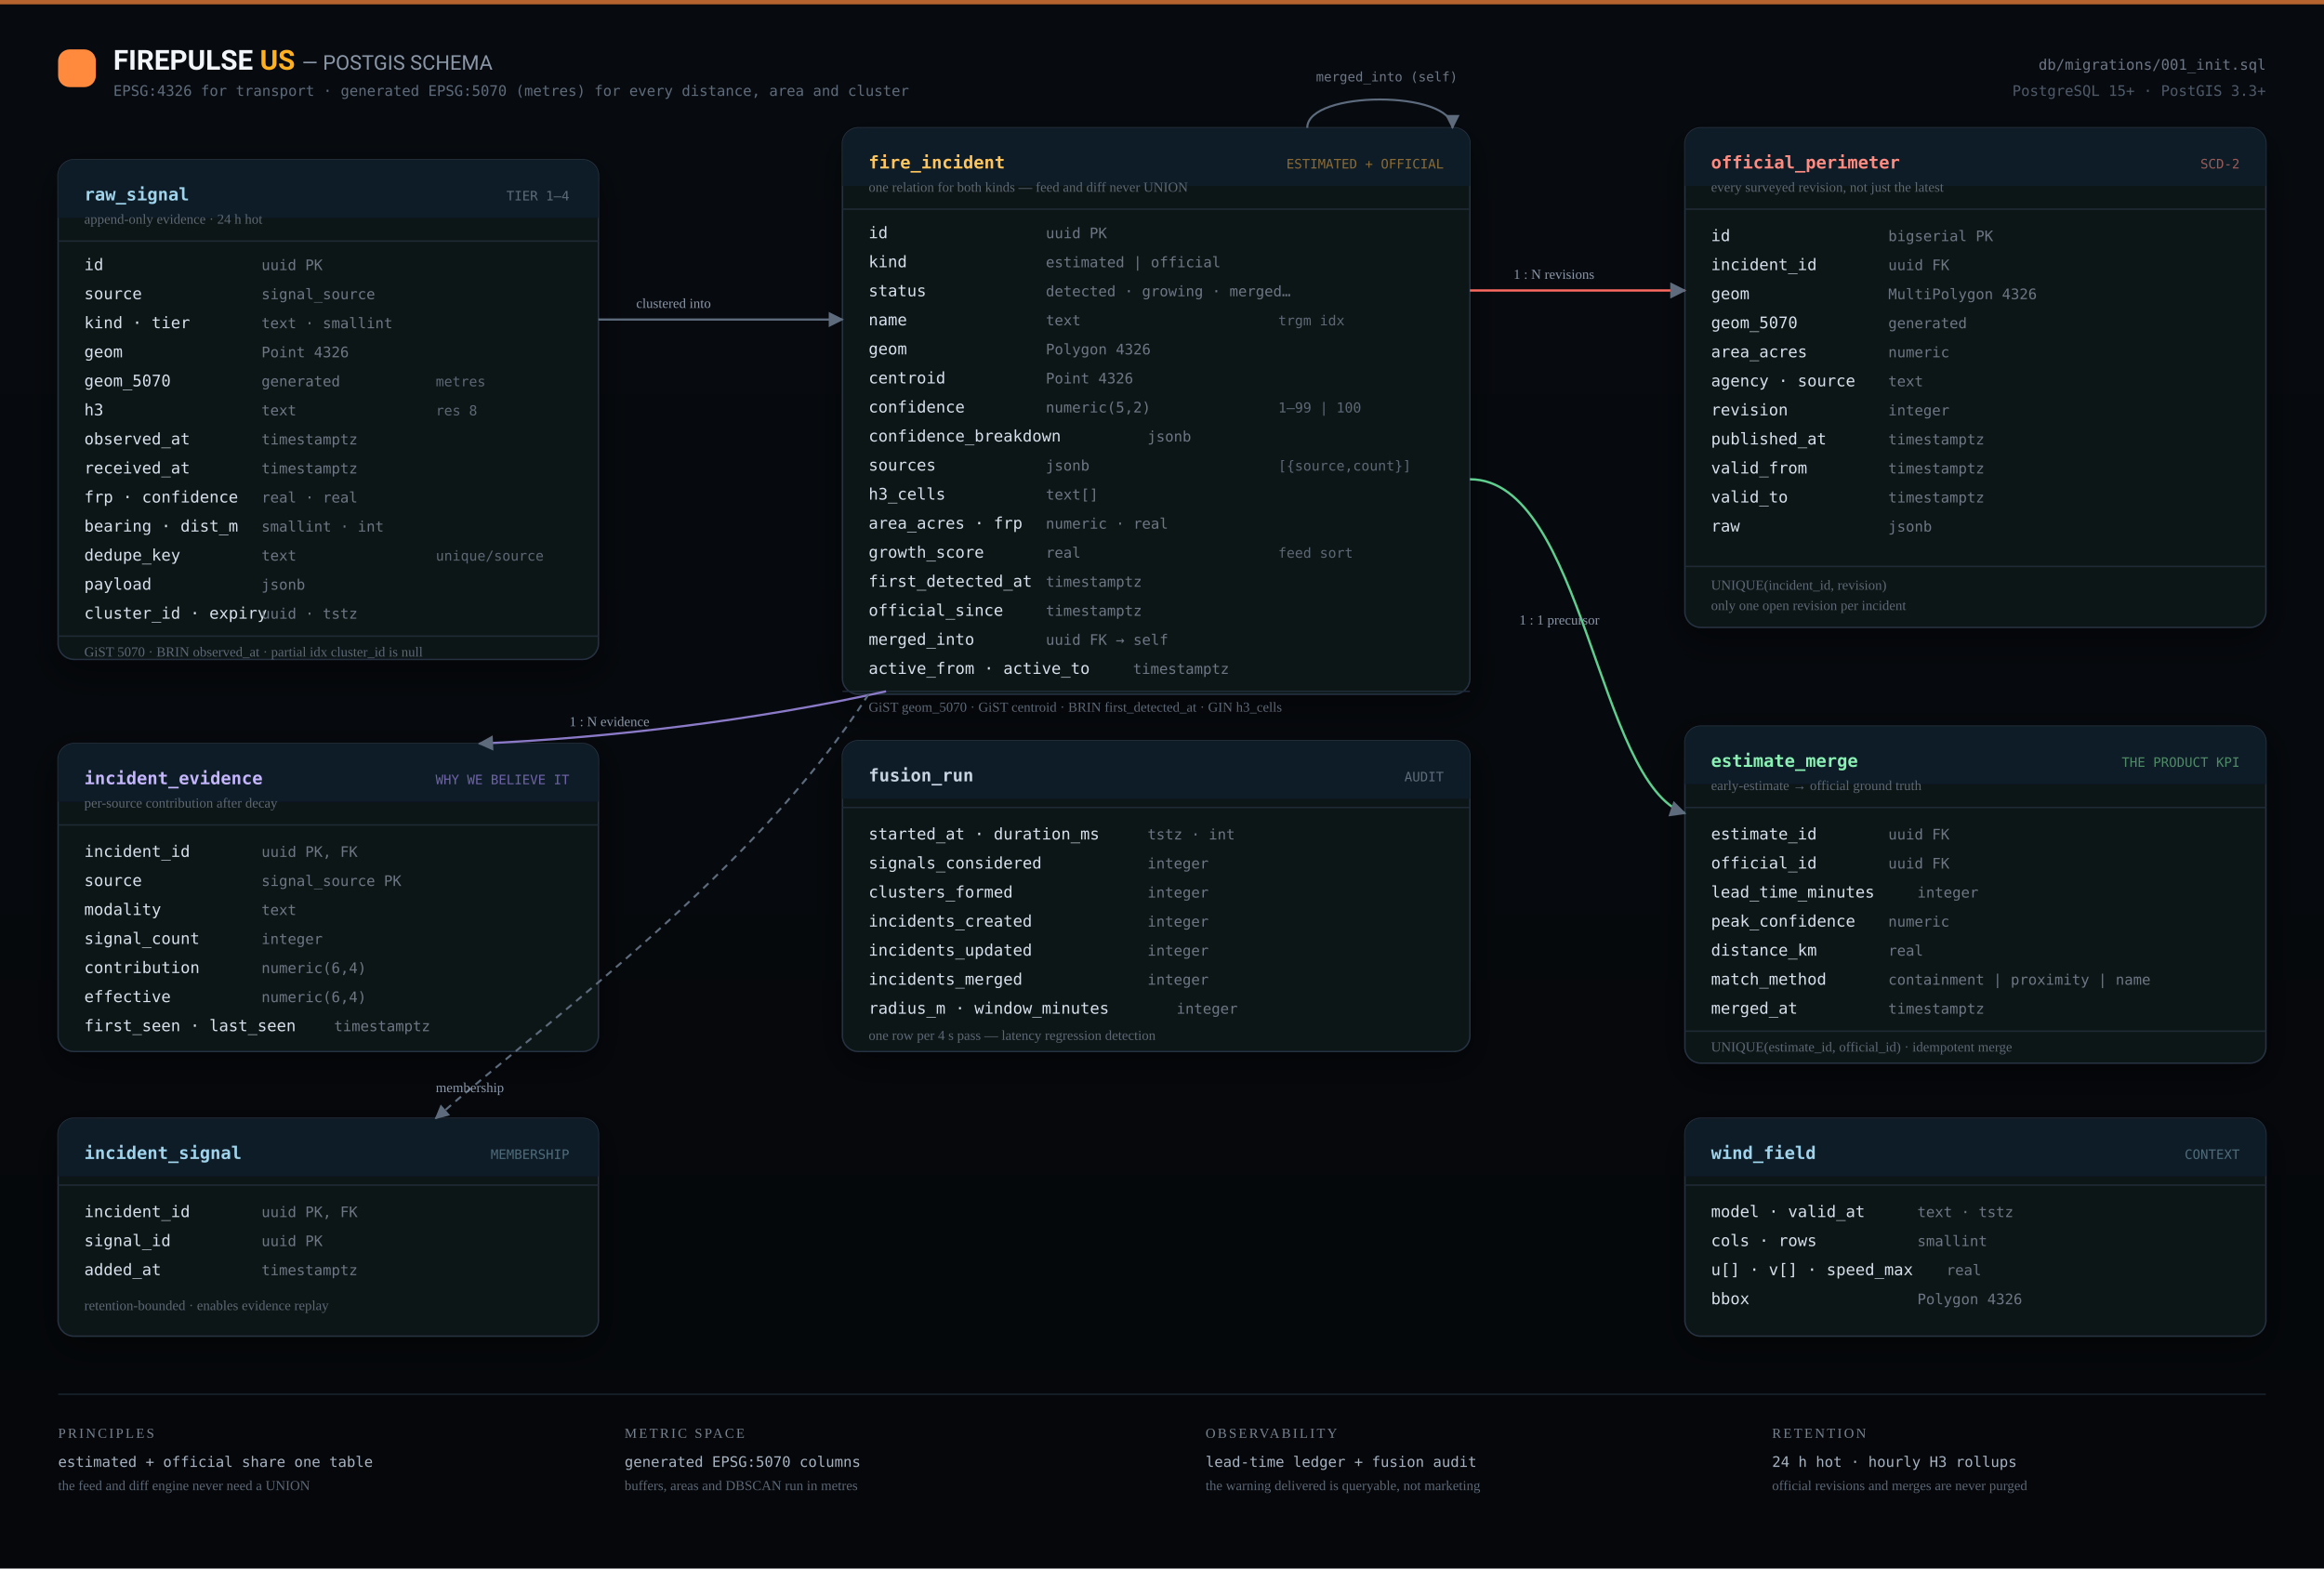
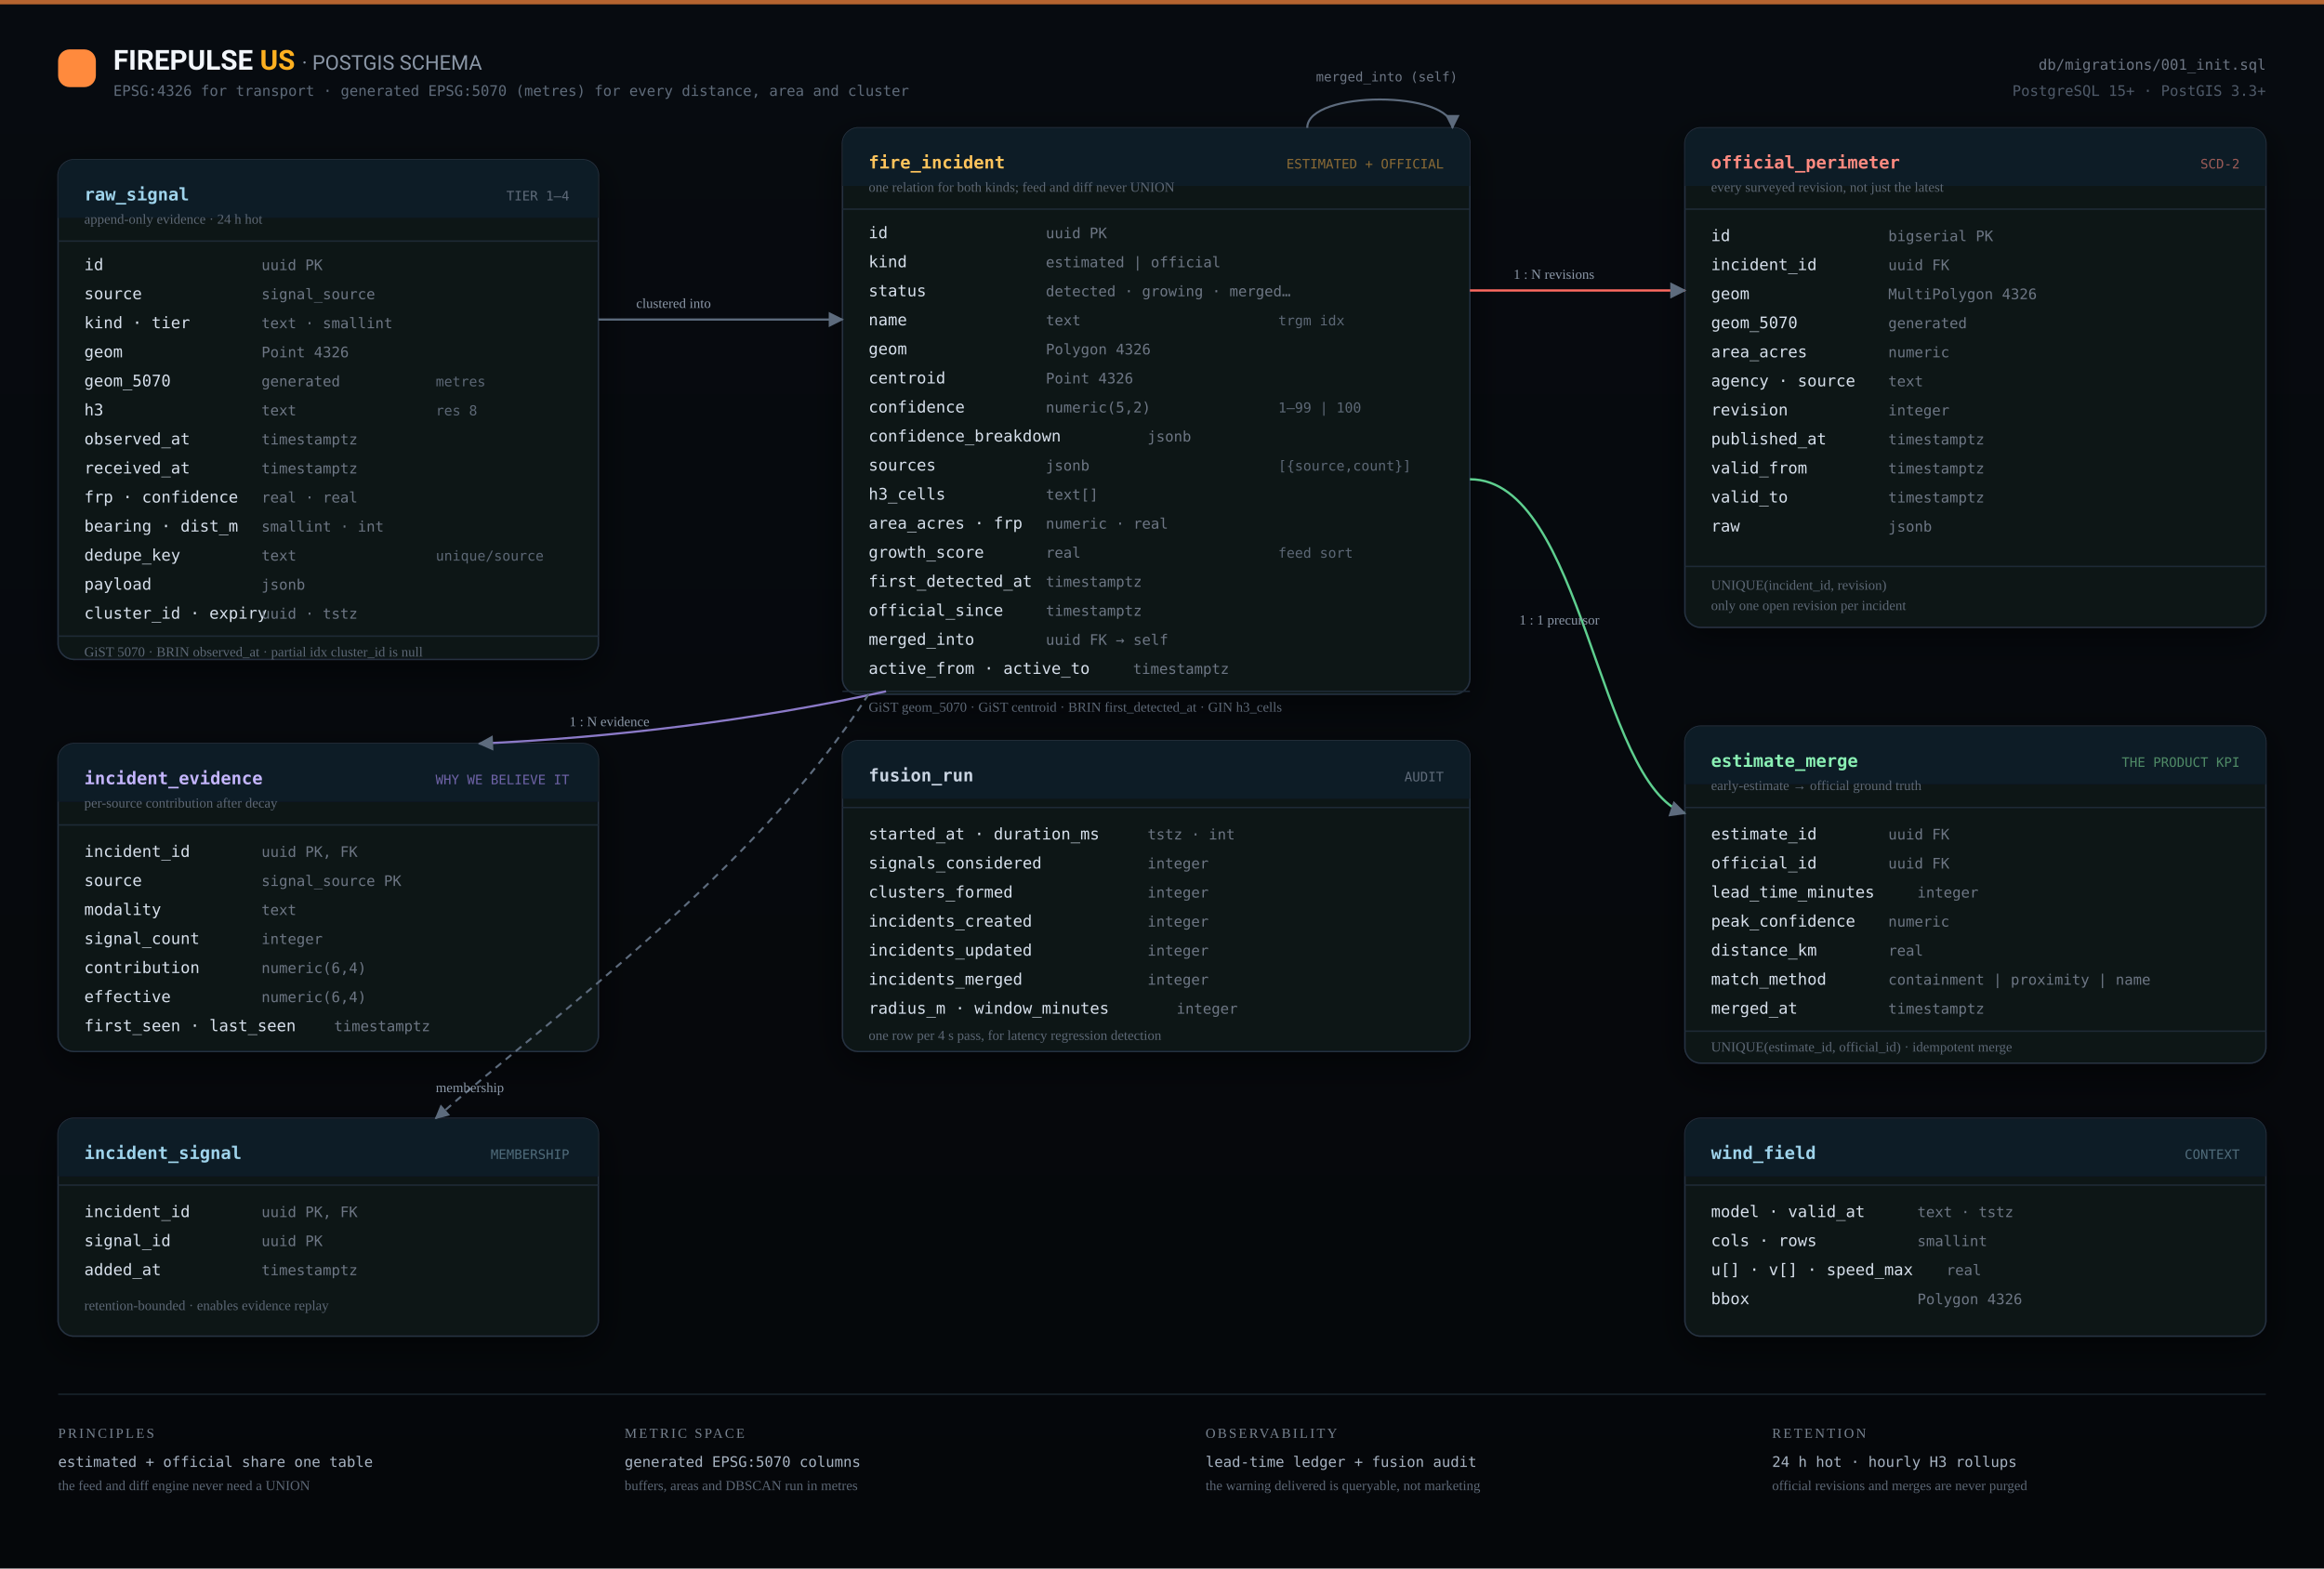
<svg xmlns="http://www.w3.org/2000/svg" width="1600" height="1080" viewBox="0 0 1600 1080" role="img" aria-labelledby="stitle sdesc">
  <defs>
    <linearGradient id="sbg" x1="0" y1="0" x2="0" y2="1">
      <stop offset="0" stop-color="#070b10" />
      <stop offset="1" stop-color="#05070a" />
    </linearGradient>
    <filter id="sshadow" x="-20%" y="-20%" width="140%" height="140%">
      <feDropShadow dx="0" dy="8" stdDeviation="12" flood-color="#000" flood-opacity="0.5" />
    </filter>
    <marker id="sarrow" viewBox="0 0 10 10" refX="9" refY="5" markerWidth="7" markerHeight="7" orient="auto-start-reverse">
      <path d="M0,0 L10,5 L0,10 z" fill="#5d6b7d" />
    </marker>
    <marker id="sarrowWarm" viewBox="0 0 10 10" refX="9" refY="5" markerWidth="7" markerHeight="7" orient="auto-start-reverse">
      <path d="M0,0 L10,5 L0,10 z" fill="#ffb020" />
    </marker>
    <style>
      .t { font-family: ui-monospace, "SF Mono", Menlo, Consolas, monospace; }
      .h { font-family: ui-sans-serif, -apple-system, "Segoe UI", Roboto, sans-serif; font-weight: 700; }
      .entity { fill: #0b1219; stroke: #26323f; }
      .head { fill: #101b25; }
      .fname { font-size: 11px; fill: #d7e0ec; }
      .ftype { font-size: 10px; fill: #6d7684; }
      .fnote { font-size: 9.5px; fill: #5c6775; }
      .divider { stroke: #1e2a36; }
      .kicker { font-size: 9.5px; fill: #77828f; letter-spacing: 0.15em; }
      .rel { font-size: 9.5px; fill: #8b97a7; }
    </style>
  </defs>
  <rect width="1600" height="1080" fill="url(#sbg)" />
  <rect x="0" y="0" width="1600" height="3" fill="#ff8a3d" opacity="0.7" />
  <g>
    <rect x="40" y="34" width="26" height="26" rx="8" fill="#ff8a3d" />
    <text x="78" y="48" class="h" font-size="19" fill="#f2f6fb">FIREPULSE <tspan fill="#ffb020">US</tspan>
-       <tspan font-weight="400" font-size="14" fill="#8b97a7">— POSTGIS SCHEMA</tspan>
+       <tspan font-weight="400" font-size="14" fill="#8b97a7">· POSTGIS SCHEMA</tspan>
    </text>
    <text x="78" y="66" class="t" font-size="10" fill="#5f6b7a">EPSG:4326 for transport · generated EPSG:5070 (metres) for every distance, area and cluster</text>
    <text x="1560" y="48" text-anchor="end" class="t" font-size="10" fill="#6d7684">db/migrations/001_init.sql</text>
    <text x="1560" y="66" text-anchor="end" class="t" font-size="10" fill="#4f5a69">PostgreSQL 15+ · PostGIS 3.3+</text>
  </g>
  <g filter="url(#sshadow)">
    <rect class="entity" x="40" y="110" width="372" height="344" rx="11" />
    <path d="M40 121 a11 11 0 0 1 11 -11 h350 a11 11 0 0 1 11 11 v29 h-372 z" class="head" />
  </g>
  <text x="58" y="138" class="t" font-size="12" fill="#9fd4ec" font-weight="700">raw_signal</text>
  <text x="392" y="138" text-anchor="end" class="t" font-size="9" fill="#5f6b7a">TIER 1–4</text>
  <text x="58" y="154" class="fnote">append-only evidence · 24 h hot</text>
  <line x1="40" y1="166" x2="412" y2="166" class="divider" />
  <g class="t">
    <text x="58" y="186" class="fname">id</text>
    <text x="180" y="186" class="ftype">uuid PK</text>
    <text x="58" y="206" class="fname">source</text>
    <text x="180" y="206" class="ftype">signal_source</text>
    <text x="58" y="226" class="fname">kind · tier</text>
    <text x="180" y="226" class="ftype">text · smallint</text>
    <text x="58" y="246" class="fname">geom</text>
    <text x="180" y="246" class="ftype">Point 4326</text>
    <text x="58" y="266" class="fname">geom_5070</text>
    <text x="180" y="266" class="ftype">generated</text>
    <text x="300" y="266" class="fnote">metres</text>
    <text x="58" y="286" class="fname">h3</text>
    <text x="180" y="286" class="ftype">text</text>
    <text x="300" y="286" class="fnote">res 8</text>
    <text x="58" y="306" class="fname">observed_at</text>
    <text x="180" y="306" class="ftype">timestamptz</text>
    <text x="58" y="326" class="fname">received_at</text>
    <text x="180" y="326" class="ftype">timestamptz</text>
    <text x="58" y="346" class="fname">frp · confidence</text>
    <text x="180" y="346" class="ftype">real · real</text>
    <text x="58" y="366" class="fname">bearing · dist_m</text>
    <text x="180" y="366" class="ftype">smallint · int</text>
    <text x="58" y="386" class="fname">dedupe_key</text>
    <text x="180" y="386" class="ftype">text</text>
    <text x="300" y="386" class="fnote">unique/source</text>
    <text x="58" y="406" class="fname">payload</text>
    <text x="180" y="406" class="ftype">jsonb</text>
    <text x="58" y="426" class="fname">cluster_id · expiry</text>
    <text x="180" y="426" class="ftype">uuid · tstz</text>
  </g>
  <line x1="40" y1="438" x2="412" y2="438" class="divider" />
  <text x="58" y="452" class="fnote">GiST 5070 · BRIN observed_at · partial idx cluster_id is null</text>
  <g filter="url(#sshadow)">
    <rect class="entity" x="580" y="88" width="432" height="390" rx="11" />
    <path d="M580 99 a11 11 0 0 1 11 -11 h410 a11 11 0 0 1 11 11 v29 h-432 z" class="head" />
  </g>
  <text x="598" y="116" class="t" font-size="12" fill="#ffc45c" font-weight="700">fire_incident</text>
  <text x="994" y="116" text-anchor="end" class="t" font-size="9" fill="#8a6a35">ESTIMATED + OFFICIAL</text>
-   <text x="598" y="132" class="fnote">one relation for both kinds — feed and diff never UNION</text>
+   <text x="598" y="132" class="fnote">one relation for both kinds; feed and diff never UNION</text>
  <line x1="580" y1="144" x2="1012" y2="144" class="divider" />
  <g class="t">
    <text x="598" y="164" class="fname">id</text>
    <text x="720" y="164" class="ftype">uuid PK</text>
    <text x="598" y="184" class="fname">kind</text>
    <text x="720" y="184" class="ftype">estimated | official</text>
    <text x="598" y="204" class="fname">status</text>
    <text x="720" y="204" class="ftype">detected · growing · merged…</text>
    <text x="598" y="224" class="fname">name</text>
    <text x="720" y="224" class="ftype">text</text>
    <text x="880" y="224" class="fnote">trgm idx</text>
    <text x="598" y="244" class="fname">geom</text>
    <text x="720" y="244" class="ftype">Polygon 4326</text>
    <text x="598" y="264" class="fname">centroid</text>
    <text x="720" y="264" class="ftype">Point 4326</text>
    <text x="598" y="284" class="fname">confidence</text>
    <text x="720" y="284" class="ftype">numeric(5,2)</text>
    <text x="880" y="284" class="fnote">1–99 | 100</text>
    <text x="598" y="304" class="fname">confidence_breakdown</text>
    <text x="790" y="304" class="ftype">jsonb</text>
    <text x="598" y="324" class="fname">sources</text>
    <text x="720" y="324" class="ftype">jsonb</text>
    <text x="880" y="324" class="fnote">[{source,count}]</text>
    <text x="598" y="344" class="fname">h3_cells</text>
    <text x="720" y="344" class="ftype">text[]</text>
    <text x="598" y="364" class="fname">area_acres · frp</text>
    <text x="720" y="364" class="ftype">numeric · real</text>
    <text x="598" y="384" class="fname">growth_score</text>
    <text x="720" y="384" class="ftype">real</text>
    <text x="880" y="384" class="fnote">feed sort</text>
    <text x="598" y="404" class="fname">first_detected_at</text>
    <text x="720" y="404" class="ftype">timestamptz</text>
    <text x="598" y="424" class="fname">official_since</text>
    <text x="720" y="424" class="ftype">timestamptz</text>
    <text x="598" y="444" class="fname">merged_into</text>
    <text x="720" y="444" class="ftype">uuid FK → self</text>
    <text x="598" y="464" class="fname">active_from · active_to</text>
    <text x="780" y="464" class="ftype">timestamptz</text>
  </g>
  <line x1="580" y1="476" x2="1012" y2="476" class="divider" />
  <text x="598" y="490" class="fnote">GiST geom_5070 · GiST centroid · BRIN first_detected_at · GIN h3_cells</text>
  <g filter="url(#sshadow)">
    <rect class="entity" x="1160" y="88" width="400" height="344" rx="11" />
    <path d="M1160 99 a11 11 0 0 1 11 -11 h378 a11 11 0 0 1 11 11 v29 h-400 z" class="head" />
  </g>
  <text x="1178" y="116" class="t" font-size="12" fill="#ff8a80" font-weight="700">official_perimeter</text>
  <text x="1542" y="116" text-anchor="end" class="t" font-size="9" fill="#9b5b57">SCD-2</text>
  <text x="1178" y="132" class="fnote">every surveyed revision, not just the latest</text>
  <line x1="1160" y1="144" x2="1560" y2="144" class="divider" />
  <g class="t">
    <text x="1178" y="166" class="fname">id</text>
    <text x="1300" y="166" class="ftype">bigserial PK</text>
    <text x="1178" y="186" class="fname">incident_id</text>
    <text x="1300" y="186" class="ftype">uuid FK</text>
    <text x="1178" y="206" class="fname">geom</text>
    <text x="1300" y="206" class="ftype">MultiPolygon 4326</text>
    <text x="1178" y="226" class="fname">geom_5070</text>
    <text x="1300" y="226" class="ftype">generated</text>
    <text x="1178" y="246" class="fname">area_acres</text>
    <text x="1300" y="246" class="ftype">numeric</text>
    <text x="1178" y="266" class="fname">agency · source</text>
    <text x="1300" y="266" class="ftype">text</text>
    <text x="1178" y="286" class="fname">revision</text>
    <text x="1300" y="286" class="ftype">integer</text>
    <text x="1178" y="306" class="fname">published_at</text>
    <text x="1300" y="306" class="ftype">timestamptz</text>
    <text x="1178" y="326" class="fname">valid_from</text>
    <text x="1300" y="326" class="ftype">timestamptz</text>
    <text x="1178" y="346" class="fname">valid_to</text>
    <text x="1300" y="346" class="ftype">timestamptz</text>
    <text x="1178" y="366" class="fname">raw</text>
    <text x="1300" y="366" class="ftype">jsonb</text>
  </g>
  <line x1="1160" y1="390" x2="1560" y2="390" class="divider" />
  <text x="1178" y="406" class="fnote">UNIQUE(incident_id, revision)</text>
  <text x="1178" y="420" class="fnote">only one open revision per incident</text>
  <g filter="url(#sshadow)">
    <rect class="entity" x="40" y="512" width="372" height="212" rx="11" />
    <path d="M40 523 a11 11 0 0 1 11 -11 h350 a11 11 0 0 1 11 11 v29 h-372 z" class="head" />
  </g>
  <text x="58" y="540" class="t" font-size="12" fill="#c4b5fd" font-weight="700">incident_evidence</text>
  <text x="392" y="540" text-anchor="end" class="t" font-size="9" fill="#6f63a8">WHY WE BELIEVE IT</text>
  <text x="58" y="556" class="fnote">per-source contribution after decay</text>
  <line x1="40" y1="568" x2="412" y2="568" class="divider" />
  <g class="t">
    <text x="58" y="590" class="fname">incident_id</text>
    <text x="180" y="590" class="ftype">uuid PK, FK</text>
    <text x="58" y="610" class="fname">source</text>
    <text x="180" y="610" class="ftype">signal_source PK</text>
    <text x="58" y="630" class="fname">modality</text>
    <text x="180" y="630" class="ftype">text</text>
    <text x="58" y="650" class="fname">signal_count</text>
    <text x="180" y="650" class="ftype">integer</text>
    <text x="58" y="670" class="fname">contribution</text>
    <text x="180" y="670" class="ftype">numeric(6,4)</text>
    <text x="58" y="690" class="fname">effective</text>
    <text x="180" y="690" class="ftype">numeric(6,4)</text>
    <text x="58" y="710" class="fname">first_seen · last_seen</text>
    <text x="230" y="710" class="ftype">timestamptz</text>
  </g>
  <g filter="url(#sshadow)">
    <rect class="entity" x="40" y="770" width="372" height="150" rx="11" />
    <path d="M40 781 a11 11 0 0 1 11 -11 h350 a11 11 0 0 1 11 11 v29 h-372 z" class="head" />
  </g>
  <text x="58" y="798" class="t" font-size="12" fill="#9fd4ec" font-weight="700">incident_signal</text>
  <text x="392" y="798" text-anchor="end" class="t" font-size="9" fill="#4f6b7a">MEMBERSHIP</text>
  <line x1="40" y1="816" x2="412" y2="816" class="divider" />
  <g class="t">
    <text x="58" y="838" class="fname">incident_id</text>
    <text x="180" y="838" class="ftype">uuid PK, FK</text>
    <text x="58" y="858" class="fname">signal_id</text>
    <text x="180" y="858" class="ftype">uuid PK</text>
    <text x="58" y="878" class="fname">added_at</text>
    <text x="180" y="878" class="ftype">timestamptz</text>
  </g>
  <text x="58" y="902" class="fnote">retention-bounded · enables evidence replay</text>
  <g filter="url(#sshadow)">
    <rect class="entity" x="1160" y="500" width="400" height="232" rx="11" />
    <path d="M1160 511 a11 11 0 0 1 11 -11 h378 a11 11 0 0 1 11 11 v29 h-400 z" class="head" />
  </g>
  <text x="1178" y="528" class="t" font-size="12" fill="#8af0b4" font-weight="700">estimate_merge</text>
  <text x="1542" y="528" text-anchor="end" class="t" font-size="9" fill="#4f8a66">THE PRODUCT KPI</text>
  <text x="1178" y="544" class="fnote">early-estimate → official ground truth</text>
  <line x1="1160" y1="556" x2="1560" y2="556" class="divider" />
  <g class="t">
    <text x="1178" y="578" class="fname">estimate_id</text>
    <text x="1300" y="578" class="ftype">uuid FK</text>
    <text x="1178" y="598" class="fname">official_id</text>
    <text x="1300" y="598" class="ftype">uuid FK</text>
    <text x="1178" y="618" class="fname">lead_time_minutes</text>
    <text x="1320" y="618" class="ftype">integer</text>
    <text x="1178" y="638" class="fname">peak_confidence</text>
    <text x="1300" y="638" class="ftype">numeric</text>
    <text x="1178" y="658" class="fname">distance_km</text>
    <text x="1300" y="658" class="ftype">real</text>
    <text x="1178" y="678" class="fname">match_method</text>
    <text x="1300" y="678" class="ftype">containment | proximity | name</text>
    <text x="1178" y="698" class="fname">merged_at</text>
    <text x="1300" y="698" class="ftype">timestamptz</text>
  </g>
  <line x1="1160" y1="710" x2="1560" y2="710" class="divider" />
  <text x="1178" y="724" class="fnote">UNIQUE(estimate_id, official_id) · idempotent merge</text>
  <g filter="url(#sshadow)">
    <rect class="entity" x="580" y="510" width="432" height="214" rx="11" />
    <path d="M580 521 a11 11 0 0 1 11 -11 h410 a11 11 0 0 1 11 11 v29 h-432 z" class="head" />
  </g>
  <text x="598" y="538" class="t" font-size="12" fill="#c9d4e2" font-weight="700">fusion_run</text>
  <text x="994" y="538" text-anchor="end" class="t" font-size="9" fill="#5f6b7a">AUDIT</text>
  <line x1="580" y1="556" x2="1012" y2="556" class="divider" />
  <g class="t">
    <text x="598" y="578" class="fname">started_at · duration_ms</text>
    <text x="790" y="578" class="ftype">tstz · int</text>
    <text x="598" y="598" class="fname">signals_considered</text>
    <text x="790" y="598" class="ftype">integer</text>
    <text x="598" y="618" class="fname">clusters_formed</text>
    <text x="790" y="618" class="ftype">integer</text>
    <text x="598" y="638" class="fname">incidents_created</text>
    <text x="790" y="638" class="ftype">integer</text>
    <text x="598" y="658" class="fname">incidents_updated</text>
    <text x="790" y="658" class="ftype">integer</text>
    <text x="598" y="678" class="fname">incidents_merged</text>
    <text x="790" y="678" class="ftype">integer</text>
    <text x="598" y="698" class="fname">radius_m · window_minutes</text>
    <text x="810" y="698" class="ftype">integer</text>
  </g>
-   <text x="598" y="716" class="fnote">one row per 4 s pass — latency regression detection</text>
+   <text x="598" y="716" class="fnote">one row per 4 s pass, for latency regression detection</text>
  <g filter="url(#sshadow)">
    <rect class="entity" x="1160" y="770" width="400" height="150" rx="11" />
    <path d="M1160 781 a11 11 0 0 1 11 -11 h378 a11 11 0 0 1 11 11 v29 h-400 z" class="head" />
  </g>
  <text x="1178" y="798" class="t" font-size="12" fill="#9fd4ec" font-weight="700">wind_field</text>
  <text x="1542" y="798" text-anchor="end" class="t" font-size="9" fill="#4f6b7a">CONTEXT</text>
  <line x1="1160" y1="816" x2="1560" y2="816" class="divider" />
  <g class="t">
    <text x="1178" y="838" class="fname">model · valid_at</text>
    <text x="1320" y="838" class="ftype">text · tstz</text>
    <text x="1178" y="858" class="fname">cols · rows</text>
    <text x="1320" y="858" class="ftype">smallint</text>
    <text x="1178" y="878" class="fname">u[] · v[] · speed_max</text>
    <text x="1340" y="878" class="ftype">real</text>
    <text x="1178" y="898" class="fname">bbox</text>
    <text x="1320" y="898" class="ftype">Polygon 4326</text>
  </g>
  <g>
    <path d="M412 220 C470 220, 500 220, 580 220" fill="none" stroke="#5d6b7d" stroke-width="1.5" marker-end="url(#sarrow)" />
    <text x="438" y="212" class="rel">clustered into</text>
    <path d="M610 476 C520 496, 420 508, 330 512" fill="none" stroke="#8b7ac8" stroke-width="1.5" marker-end="url(#sarrow)" />
    <text x="392" y="500" class="rel">1 : N evidence</text>
    <path d="M598 478 C520 600, 380 700, 300 770" fill="none" stroke="#5d6b7d" stroke-width="1.4" stroke-dasharray="5 4" marker-end="url(#sarrow)" />
    <text x="300" y="752" class="rel" fill="#5f6b7a">membership</text>
    <path d="M1012 200 C1060 200, 1100 200, 1160 200" fill="none" stroke="#ff6b61" stroke-width="1.6" marker-end="url(#sarrow)" />
    <text x="1042" y="192" class="rel">1 : N revisions</text>
    <path d="M1012 330 C1090 330, 1100 540, 1160 560" fill="none" stroke="#5ecf8f" stroke-width="1.6" marker-end="url(#sarrow)" />
    <text x="1046" y="430" class="rel" fill="#6f9c83">1 : 1 precursor</text>
    <path d="M900 88 C900 62, 1000 62, 1000 88" fill="none" stroke="#5d6b7d" stroke-width="1.4" marker-end="url(#sarrow)" />
    <text x="906" y="56" class="t" font-size="9" fill="#6d7684">merged_into (self)</text>
  </g>
  <line x1="40" y1="960" x2="1560" y2="960" stroke="#18222c" />
  <g>
    <text x="40" y="990" class="kicker">PRINCIPLES</text>
    <text x="40" y="1010" class="t" font-size="10" fill="#a7b3c2">estimated + official share one table</text>
    <text x="40" y="1026" class="fnote">the feed and diff engine never need a UNION</text>
    <text x="430" y="990" class="kicker">METRIC SPACE</text>
    <text x="430" y="1010" class="t" font-size="10" fill="#a7b3c2">generated EPSG:5070 columns</text>
    <text x="430" y="1026" class="fnote">buffers, areas and DBSCAN run in metres</text>
    <text x="830" y="990" class="kicker">OBSERVABILITY</text>
    <text x="830" y="1010" class="t" font-size="10" fill="#a7b3c2">lead-time ledger + fusion audit</text>
    <text x="830" y="1026" class="fnote">the warning delivered is queryable, not marketing</text>
    <text x="1220" y="990" class="kicker">RETENTION</text>
    <text x="1220" y="1010" class="t" font-size="10" fill="#a7b3c2">24 h hot · hourly H3 rollups</text>
    <text x="1220" y="1026" class="fnote">official revisions and merges are never purged</text>
  </g>
</svg>
